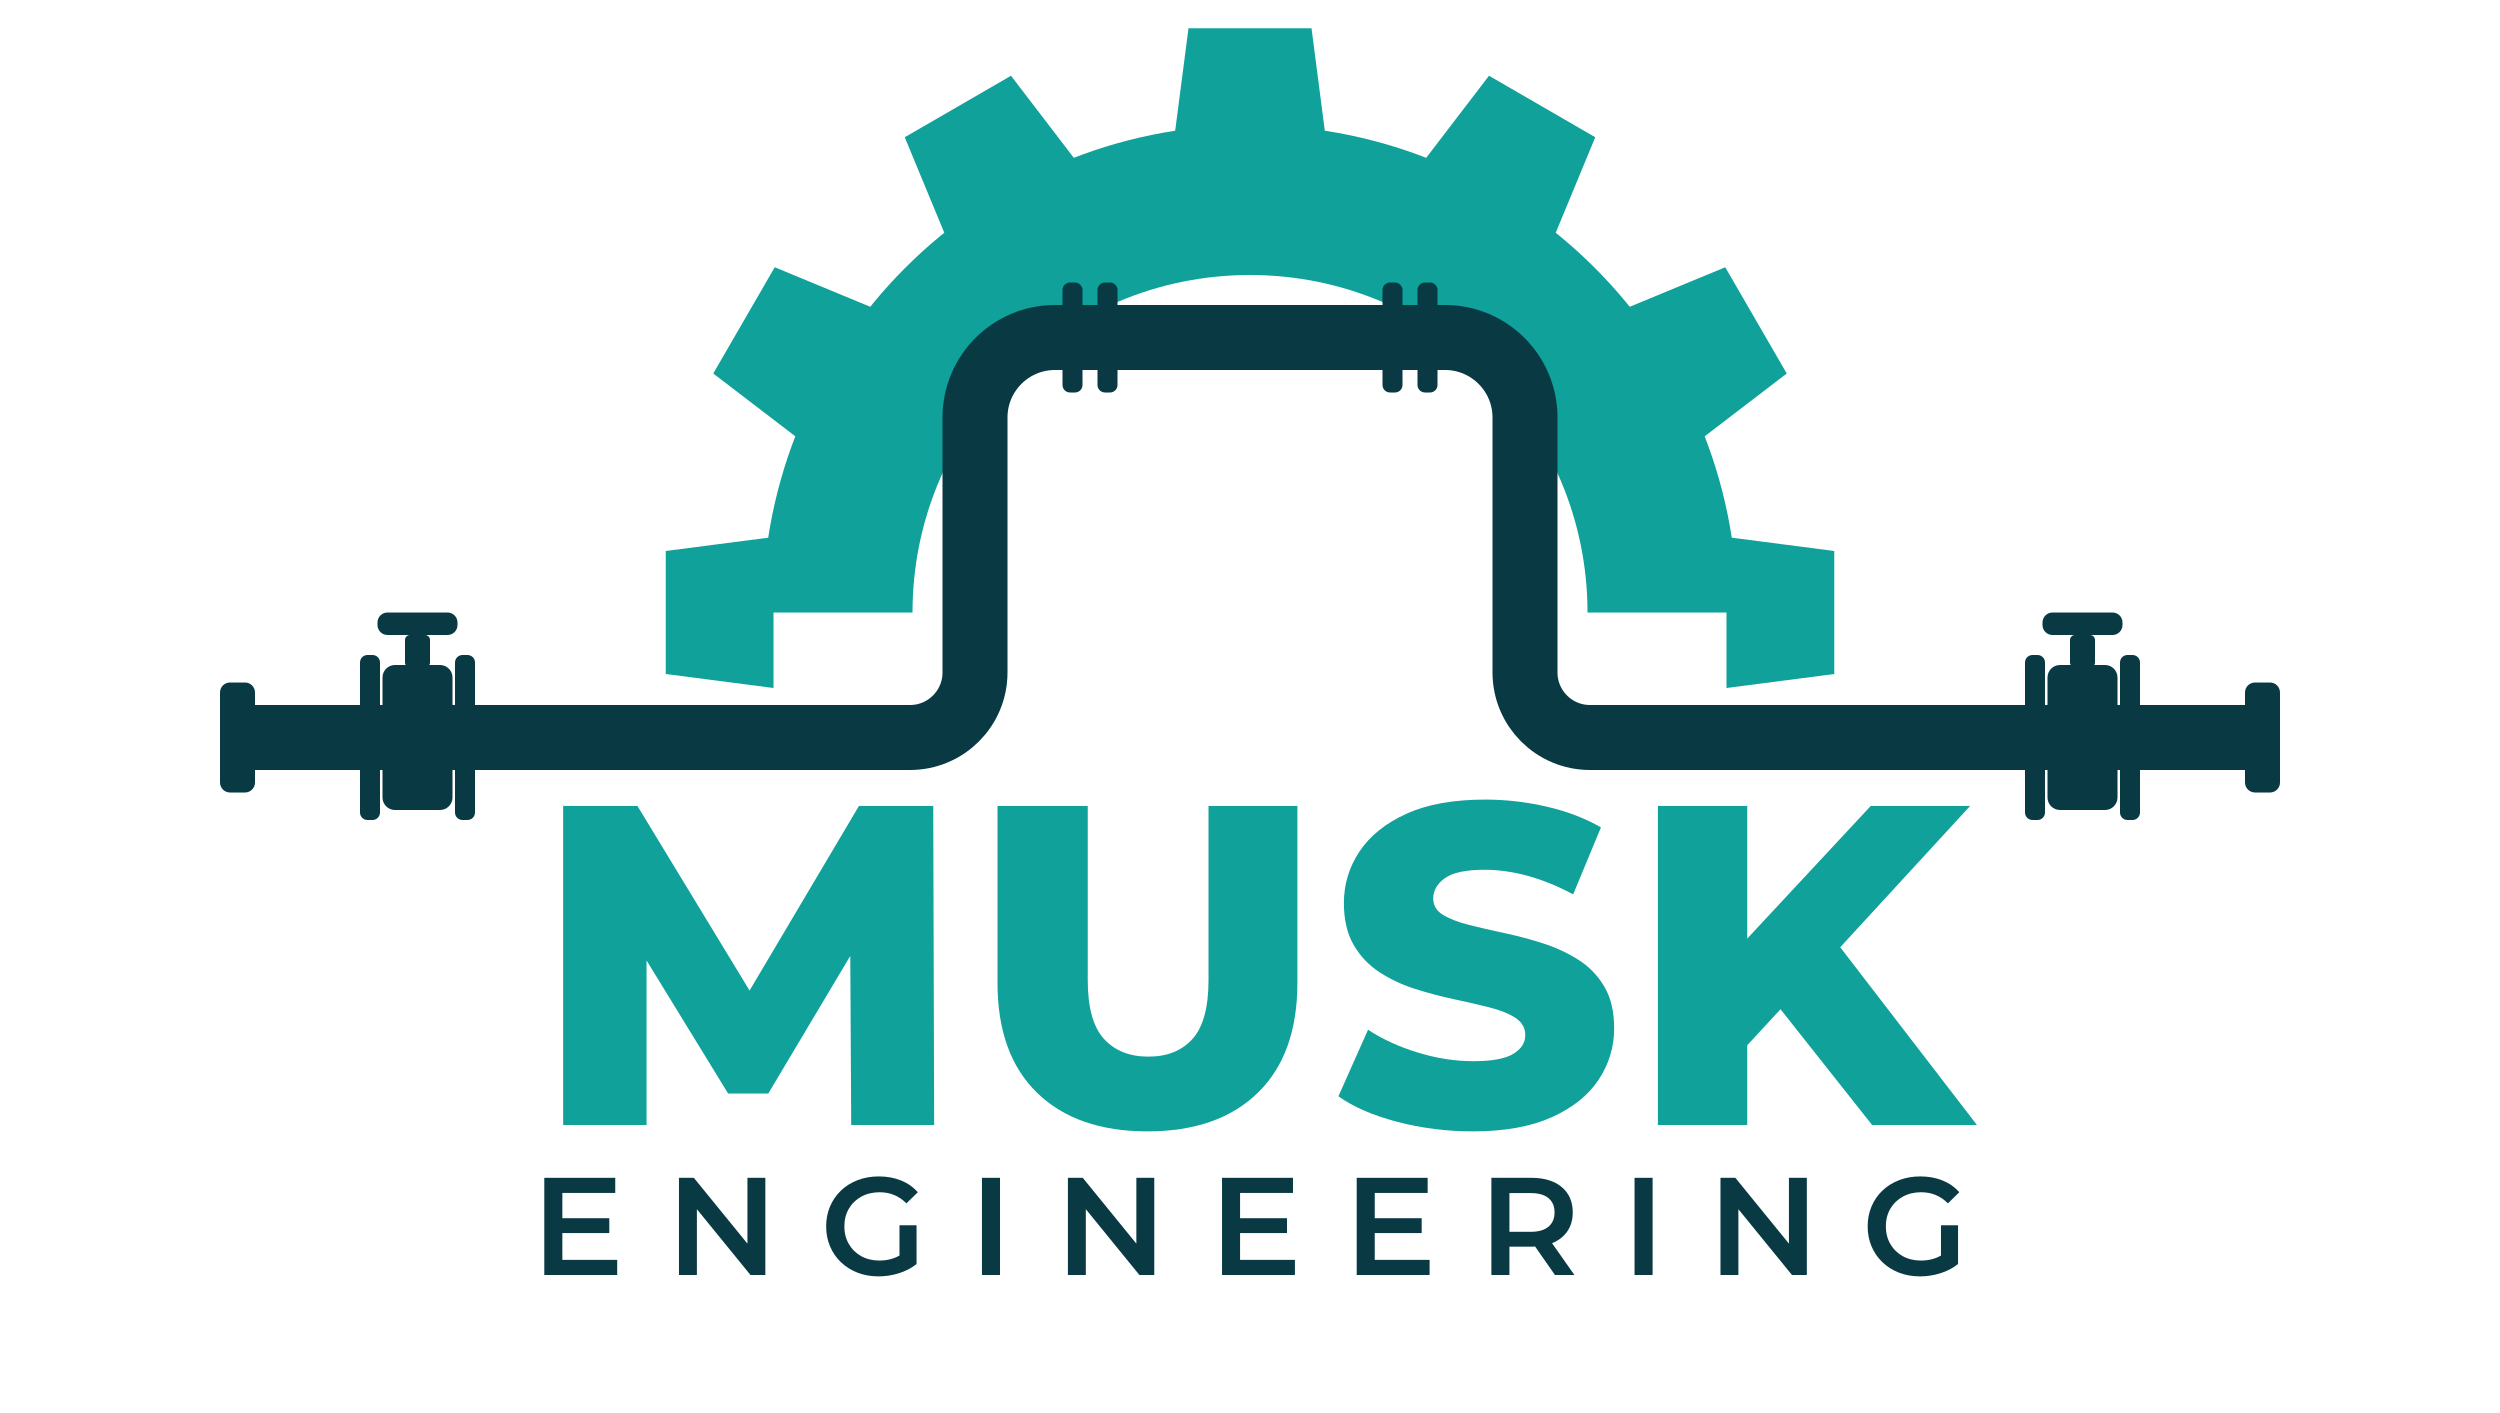
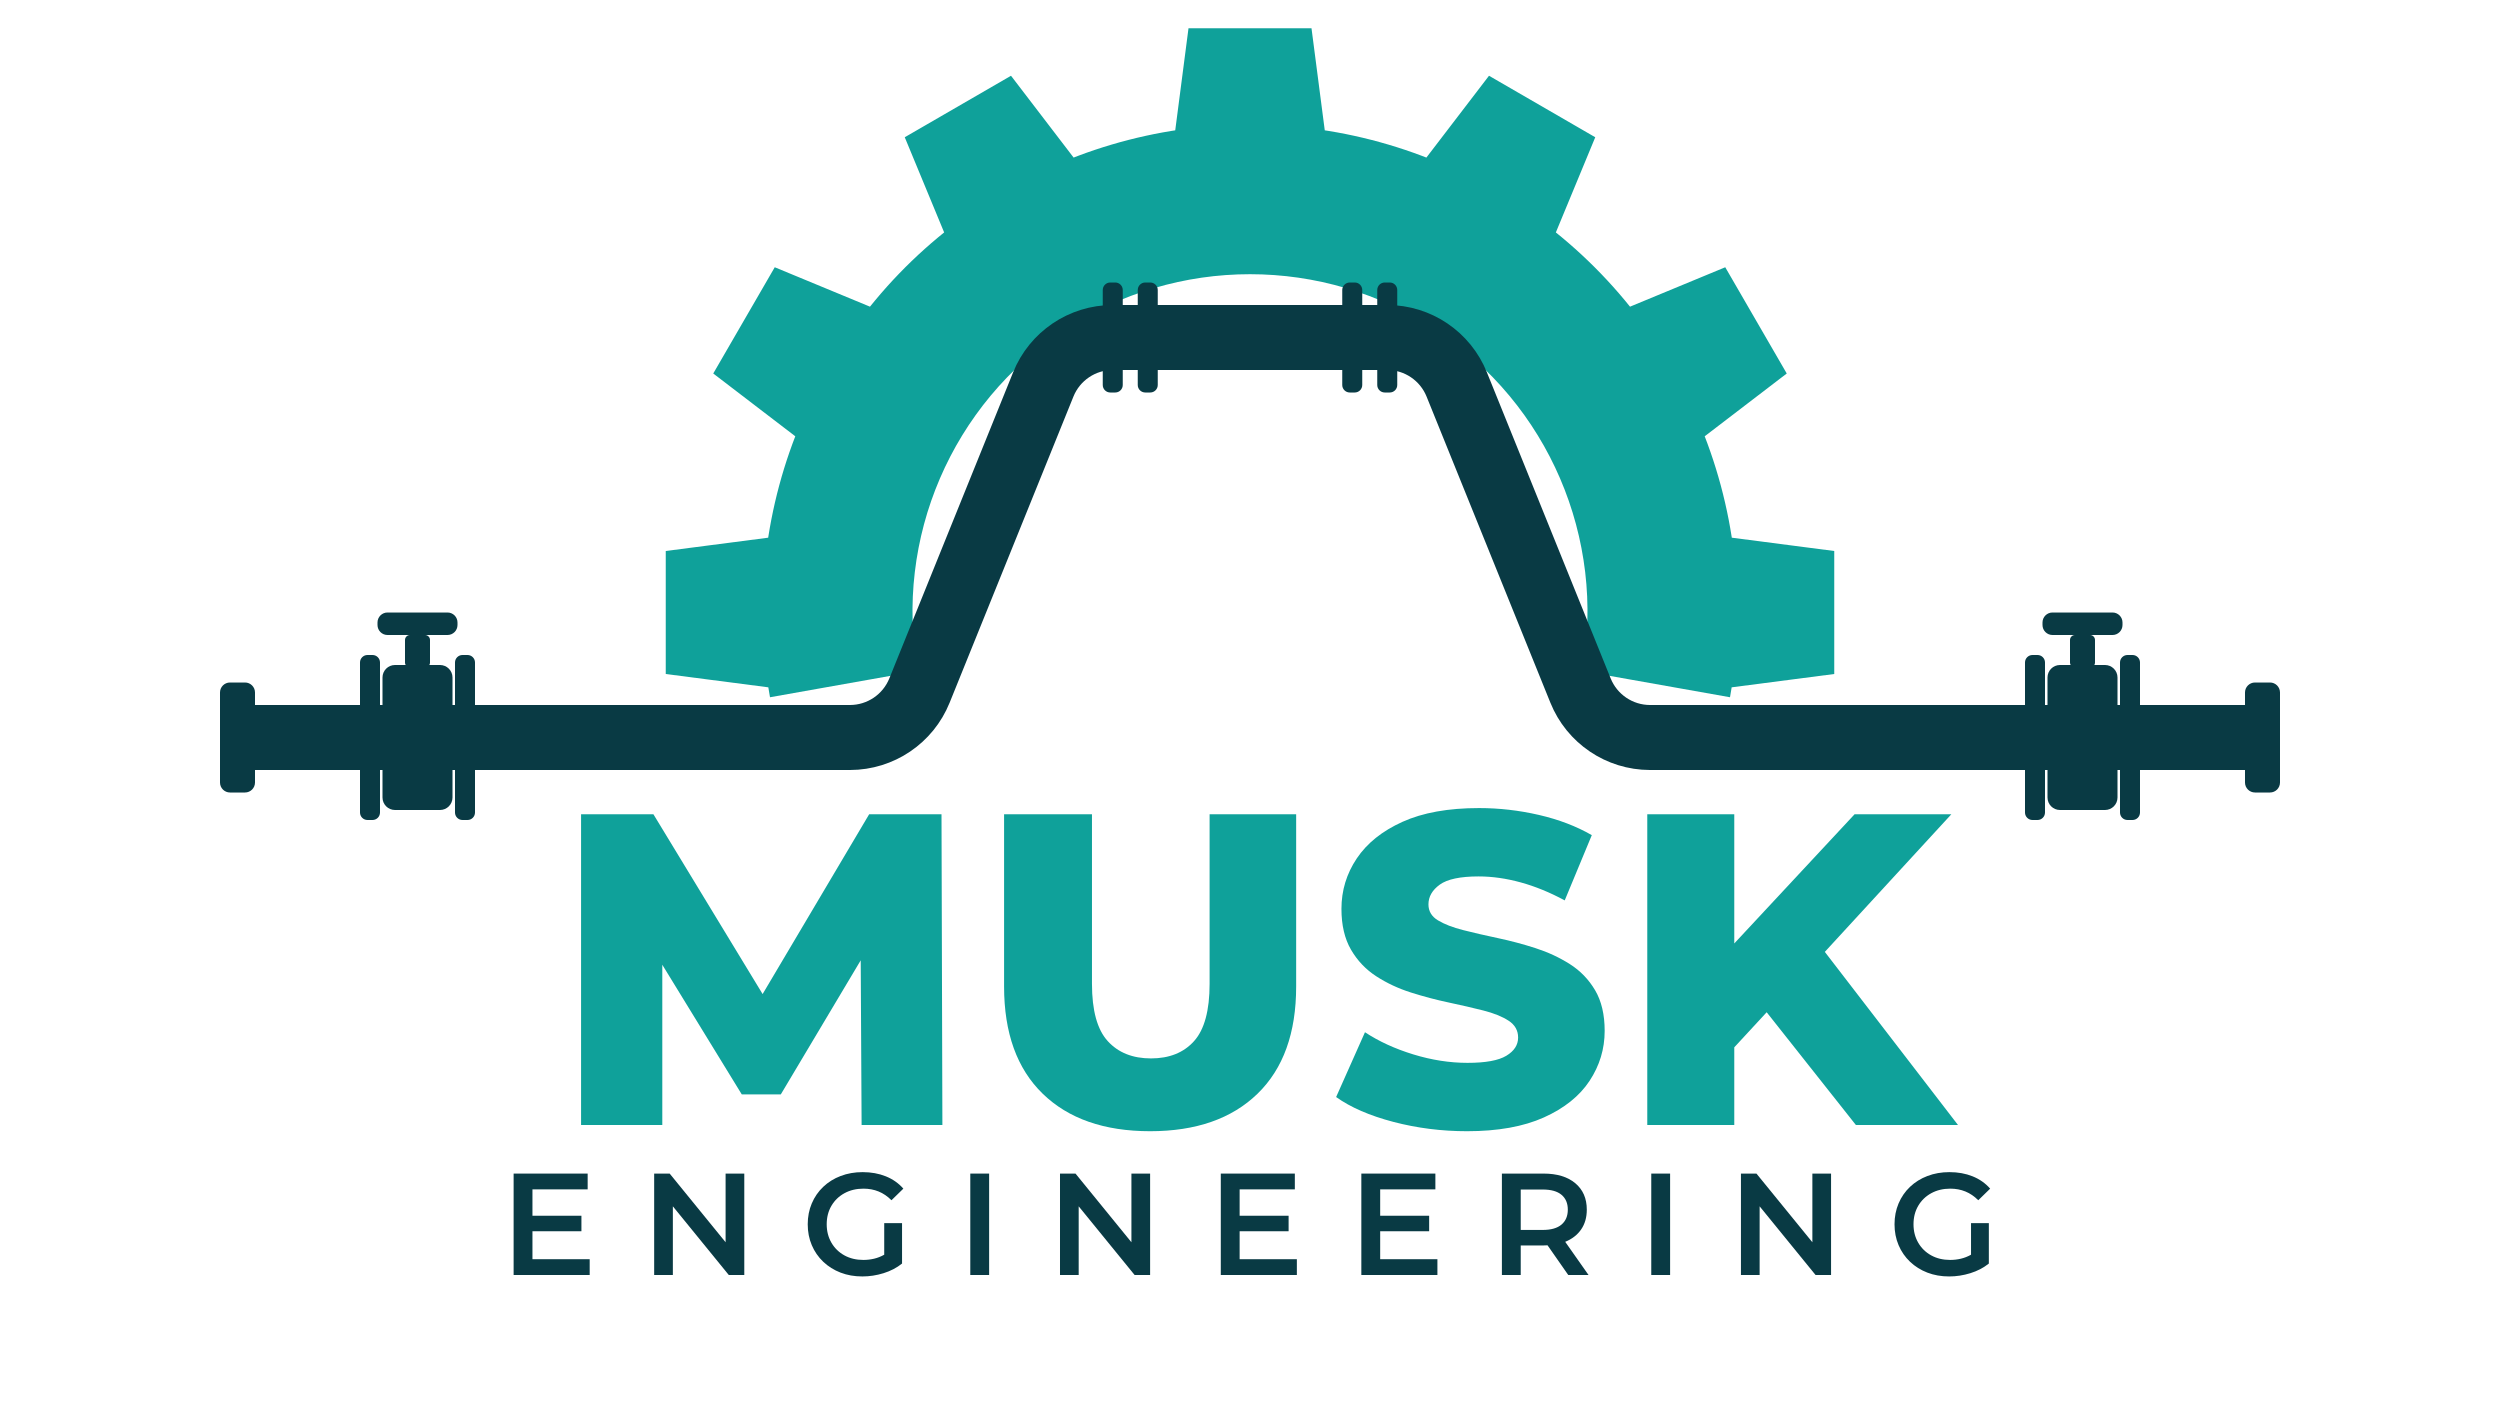
<svg xmlns="http://www.w3.org/2000/svg" viewBox="0 55 1000 565" width="1000" height="565">
-   <path fill="#0FA19A" d="M 305.0 300.0 A 195 195 0 0 1 695.0 300.0 L 635.0 300.0 A 135 135 0 0 0 365.0 300.0 Z M 309.4 330.2 L 266.3 324.6 L 266.3 275.4 L 309.4 269.8 Z M 319.8 230.8 L 285.3 204.4 L 309.9 161.9 L 350.0 178.5 Z M 378.5 150.0 L 361.9 109.9 L 404.4 85.3 L 430.8 119.8 Z M 469.8 109.4 L 475.4 66.3 L 524.6 66.3 L 530.2 109.4 Z M 569.2 119.8 L 595.6 85.3 L 638.1 109.9 L 621.5 150.0 Z M 650.0 178.5 L 690.1 161.9 L 714.7 204.4 L 680.2 230.8 Z M 690.6 269.8 L 733.7 275.4 L 733.7 324.6 L 690.6 330.2 Z" />
-   <path d="M 95 350 L 364 350 A 26 26 0 0 0 390 324 L 390 222 A 32 32 0 0 1 422 190 L 578 190 A 32 32 0 0 1 610 222 L 610 324 A 26 26 0 0 0 636 350 L 905 350" fill="none" stroke="#093A44" stroke-width="26" stroke-linejoin="round" />
-   <rect x="425.0" y="168.0" width="8.0" height="44.0" rx="3" fill="#093A44" />
-   <rect x="439.0" y="168.0" width="8.0" height="44.0" rx="3" fill="#093A44" />
-   <rect x="553.0" y="168.0" width="8.0" height="44.0" rx="3" fill="#093A44" />
-   <rect x="567.0" y="168.0" width="8.0" height="44.0" rx="3" fill="#093A44" />
+   <path fill="#0FA19A" d="M 308.0 333.9 A 195 195 0 1 1 692.0 333.9 L 632.9 323.4 A 135 135 0 1 0 367.1 323.4 Z M 309.4 330.2 L 266.3 324.6 L 266.3 275.4 L 309.4 269.8 Z M 319.8 230.8 L 285.3 204.4 L 309.9 161.9 L 350.0 178.5 Z M 378.5 150.0 L 361.9 109.9 L 404.4 85.3 L 430.8 119.8 Z M 469.8 109.4 L 475.4 66.3 L 524.6 66.3 L 530.2 109.4 Z M 569.2 119.8 L 595.6 85.3 L 638.1 109.9 L 621.5 150.0 Z M 650.0 178.5 L 690.1 161.9 L 714.7 204.4 L 680.2 230.8 Z M 690.6 269.8 L 733.7 275.4 L 733.7 324.6 L 690.6 330.2 Z" />
+   <path d="M 95 350 L 340.0 350 A 30 30 0 0 0 367.8 331.2 L 417.3 208.8 A 30 30 0 0 1 445.1 190 L 554.9 190 A 30 30 0 0 1 582.7 208.8 L 632.2 331.2 A 30 30 0 0 0 660.0 350 L 905 350" fill="none" stroke="#093A44" stroke-width="26" stroke-linejoin="round" />
+   <rect x="441.1" y="168.0" width="8.0" height="44.0" rx="3" fill="#093A44" />
+   <rect x="455.1" y="168.0" width="8.0" height="44.0" rx="3" fill="#093A44" />
+   <rect x="536.9" y="168.0" width="8.0" height="44.0" rx="3" fill="#093A44" />
+   <rect x="550.9" y="168.0" width="8.0" height="44.0" rx="3" fill="#093A44" />
  <rect x="88.0" y="328.0" width="14.0" height="44.0" rx="4" fill="#093A44" />
  <rect x="144.0" y="317.0" width="8.0" height="66.0" rx="3" fill="#093A44" />
  <rect x="182.0" y="317.0" width="8.0" height="66.0" rx="3" fill="#093A44" />
  <rect x="153.0" y="321.0" width="28.0" height="58.0" rx="5" fill="#093A44" />
  <rect x="162.0" y="309.0" width="10.0" height="13.0" rx="2" fill="#093A44" />
  <rect x="151.0" y="300.0" width="32.0" height="9.0" rx="4" fill="#093A44" />
  <rect x="898.0" y="328.0" width="14.0" height="44.0" rx="4" fill="#093A44" />
  <rect x="810.0" y="317.0" width="8.0" height="66.0" rx="3" fill="#093A44" />
  <rect x="848.0" y="317.0" width="8.0" height="66.0" rx="3" fill="#093A44" />
  <rect x="819.0" y="321.0" width="28.0" height="58.0" rx="5" fill="#093A44" />
  <rect x="828.0" y="309.0" width="10.0" height="13.0" rx="2" fill="#093A44" />
  <rect x="817.0" y="300.0" width="32.0" height="9.0" rx="4" fill="#093A44" />
-   <g transform="translate(212.50,505.00)" fill="#0FA19A">
-     <path transform="translate(0.00,0) scale(0.182308,-0.182308)" d="M70 0V700H233L479 295L719 700H882L884 0H702L700 371L520 69H432L253 361V0Z" />
-     <path transform="translate(174.83,0) scale(0.182308,-0.182308)" d="M393 -14Q238 -14 151.0 70.5Q64 155 64 312V700H262V318Q262 228 297.5 189.0Q333 150 395 150Q457 150 492.0 189.0Q527 228 527 318V700H722V312Q722 155 635.0 70.5Q548 -14 393 -14Z" />
-     <path transform="translate(319.04,0) scale(0.182308,-0.182308)" d="M316 -14Q230 -14 150.0 7.0Q70 28 21 63L86 209Q133 178 195.0 159.0Q257 140 317 140Q378 140 404.5 156.0Q431 172 431 197Q431 221 409.5 235.0Q388 249 352.5 258.0Q317 267 274.5 276.0Q232 285 189.5 298.5Q147 312 111.5 335.0Q76 358 54.5 395.0Q33 432 33 487Q33 549 67.5 600.5Q102 652 170.5 683.0Q239 714 343 714Q411 714 478.0 698.5Q545 683 597 653L536 506Q486 533 437.0 546.5Q388 560 342 560Q280 560 254.5 541.5Q229 523 229 497Q229 474 250.5 461.0Q272 448 307.5 439.0Q343 430 385.5 421.0Q428 412 470.0 398.5Q512 385 547.5 362.5Q583 340 604.5 303.5Q626 267 626 212Q626 151 592.0 99.5Q558 48 489.0 17.0Q420 -14 316 -14Z" />
-     <path transform="translate(437.90,0) scale(0.182308,-0.182308)" d="M70 0V700H266V409L537 700H755L470 390L770 0H540L339 254L266 175V0Z" />
+   <g transform="translate(220.00,505.00)" fill="#0FA19A">
+     <path transform="translate(0.00,0) scale(0.177552,-0.177552)" d="M70 0V700H233L479 295L719 700H882L884 0H702L700 371L520 69H432L253 361V0Z" />
+     <path transform="translate(170.27,0) scale(0.177552,-0.177552)" d="M393 -14Q238 -14 151.0 70.5Q64 155 64 312V700H262V318Q262 228 297.5 189.0Q333 150 395 150Q457 150 492.0 189.0Q527 228 527 318V700H722V312Q722 155 635.0 70.5Q548 -14 393 -14Z" />
+     <path transform="translate(310.72,0) scale(0.177552,-0.177552)" d="M316 -14Q230 -14 150.0 7.0Q70 28 21 63L86 209Q133 178 195.0 159.0Q257 140 317 140Q378 140 404.5 156.0Q431 172 431 197Q431 221 409.5 235.0Q388 249 352.5 258.0Q317 267 274.5 276.0Q232 285 189.5 298.5Q147 312 111.5 335.0Q76 358 54.5 395.0Q33 432 33 487Q33 549 67.5 600.5Q102 652 170.5 683.0Q239 714 343 714Q411 714 478.0 698.5Q545 683 597 653L536 506Q486 533 437.0 546.5Q388 560 342 560Q280 560 254.5 541.5Q229 523 229 497Q229 474 250.5 461.0Q272 448 307.5 439.0Q343 430 385.5 421.0Q428 412 470.0 398.5Q512 385 547.5 362.5Q583 340 604.5 303.5Q626 267 626 212Q626 151 592.0 99.5Q558 48 489.0 17.0Q420 -14 316 -14Z" />
+     <path transform="translate(426.48,0) scale(0.177552,-0.177552)" d="M70 0V700H266V409L537 700H755L470 390L770 0H540L339 254L266 175V0Z" />
  </g>
-   <g transform="translate(212.50,565.00)" fill="#093A44">
-     <path transform="translate(0.00,0) scale(0.055539,-0.055539)" d="M94 0V700H605V591H224V409H562V302H224V109H619V0Z" />
-     <path transform="translate(53.87,0) scale(0.055539,-0.055539)" d="M94 0V700H201L587 226V700H716V0H609L223 474V0Z" />
-     <path transform="translate(115.52,0) scale(0.055539,-0.055539)" d="M421 -10Q339 -10 270.5 16.5Q202 43 151.0 91.5Q100 140 72.0 206.0Q44 272 44 350Q44 428 72.0 494.0Q100 560 151.0 608.5Q202 657 271.5 683.5Q341 710 423 710Q511 710 583.0 681.0Q655 652 704 596L622 516Q581 557 533.0 576.5Q485 596 429 596Q355 596 297.5 564.5Q240 533 207.5 477.5Q175 422 175 350Q175 279 207.5 223.0Q240 167 297.0 135.5Q354 104 428 104Q466 104 502.0 112.5Q538 121 572 140V358H695V79Q640 35 567.5 12.5Q495 -10 421 -10Z" />
-     <path transform="translate(175.06,0) scale(0.055539,-0.055539)" d="M94 0V700H224V0Z" />
-     <path transform="translate(209.44,0) scale(0.055539,-0.055539)" d="M94 0V700H201L587 226V700H716V0H609L223 474V0Z" />
-     <path transform="translate(271.09,0) scale(0.055539,-0.055539)" d="M94 0V700H605V591H224V409H562V302H224V109H619V0Z" />
-     <path transform="translate(324.96,0) scale(0.055539,-0.055539)" d="M94 0V700H605V591H224V409H562V302H224V109H619V0Z" />
-     <path transform="translate(378.83,0) scale(0.055539,-0.055539)" d="M94 0V700H381Q521 700 600.5 633.5Q680 567 680 451Q680 371 641.0 314.5Q602 258 531 229L692 0H552L409 205Q396 204 382 204H224V0ZM224 311H376Q462 311 505.5 348.0Q549 385 549 451Q549 517 505.5 553.5Q462 590 376 590H224Z" />
-     <path transform="translate(436.10,0) scale(0.055539,-0.055539)" d="M94 0V700H224V0Z" />
-     <path transform="translate(470.47,0) scale(0.055539,-0.055539)" d="M94 0V700H201L587 226V700H716V0H609L223 474V0Z" />
-     <path transform="translate(532.12,0) scale(0.055539,-0.055539)" d="M421 -10Q339 -10 270.5 16.5Q202 43 151.0 91.5Q100 140 72.0 206.0Q44 272 44 350Q44 428 72.0 494.0Q100 560 151.0 608.5Q202 657 271.5 683.5Q341 710 423 710Q511 710 583.0 681.0Q655 652 704 596L622 516Q581 557 533.0 576.5Q485 596 429 596Q355 596 297.5 564.5Q240 533 207.5 477.5Q175 422 175 350Q175 279 207.5 223.0Q240 167 297.0 135.5Q354 104 428 104Q466 104 502.0 112.5Q538 121 572 140V358H695V79Q640 35 567.5 12.5Q495 -10 421 -10Z" />
+   <g transform="translate(200.00,565.00)" fill="#093A44">
+     <path transform="translate(0.00,0) scale(0.057954,-0.057954)" d="M94 0V700H605V591H224V409H562V302H224V109H619V0Z" />
+     <path transform="translate(56.22,0) scale(0.057954,-0.057954)" d="M94 0V700H201L587 226V700H716V0H609L223 474V0Z" />
+     <path transform="translate(120.54,0) scale(0.057954,-0.057954)" d="M421 -10Q339 -10 270.5 16.5Q202 43 151.0 91.5Q100 140 72.0 206.0Q44 272 44 350Q44 428 72.0 494.0Q100 560 151.0 608.5Q202 657 271.5 683.5Q341 710 423 710Q511 710 583.0 681.0Q655 652 704 596L622 516Q581 557 533.0 576.5Q485 596 429 596Q355 596 297.5 564.5Q240 533 207.5 477.5Q175 422 175 350Q175 279 207.5 223.0Q240 167 297.0 135.5Q354 104 428 104Q466 104 502.0 112.5Q538 121 572 140V358H695V79Q640 35 567.5 12.5Q495 -10 421 -10Z" />
+     <path transform="translate(182.67,0) scale(0.057954,-0.057954)" d="M94 0V700H224V0Z" />
+     <path transform="translate(218.55,0) scale(0.057954,-0.057954)" d="M94 0V700H201L587 226V700H716V0H609L223 474V0Z" />
+     <path transform="translate(282.87,0) scale(0.057954,-0.057954)" d="M94 0V700H605V591H224V409H562V302H224V109H619V0Z" />
+     <path transform="translate(339.09,0) scale(0.057954,-0.057954)" d="M94 0V700H605V591H224V409H562V302H224V109H619V0Z" />
+     <path transform="translate(395.31,0) scale(0.057954,-0.057954)" d="M94 0V700H381Q521 700 600.5 633.5Q680 567 680 451Q680 371 641.0 314.5Q602 258 531 229L692 0H552L409 205Q396 204 382 204H224V0ZM224 311H376Q462 311 505.5 348.0Q549 385 549 451Q549 517 505.5 553.5Q462 590 376 590H224Z" />
+     <path transform="translate(455.06,0) scale(0.057954,-0.057954)" d="M94 0V700H224V0Z" />
+     <path transform="translate(490.93,0) scale(0.057954,-0.057954)" d="M94 0V700H201L587 226V700H716V0H609L223 474V0Z" />
+     <path transform="translate(555.26,0) scale(0.057954,-0.057954)" d="M421 -10Q339 -10 270.5 16.5Q202 43 151.0 91.5Q100 140 72.0 206.0Q44 272 44 350Q44 428 72.0 494.0Q100 560 151.0 608.5Q202 657 271.5 683.5Q341 710 423 710Q511 710 583.0 681.0Q655 652 704 596L622 516Q581 557 533.0 576.5Q485 596 429 596Q355 596 297.5 564.5Q240 533 207.5 477.5Q175 422 175 350Q175 279 207.5 223.0Q240 167 297.0 135.5Q354 104 428 104Q466 104 502.0 112.5Q538 121 572 140V358H695V79Q640 35 567.5 12.5Q495 -10 421 -10Z" />
  </g>
</svg>
